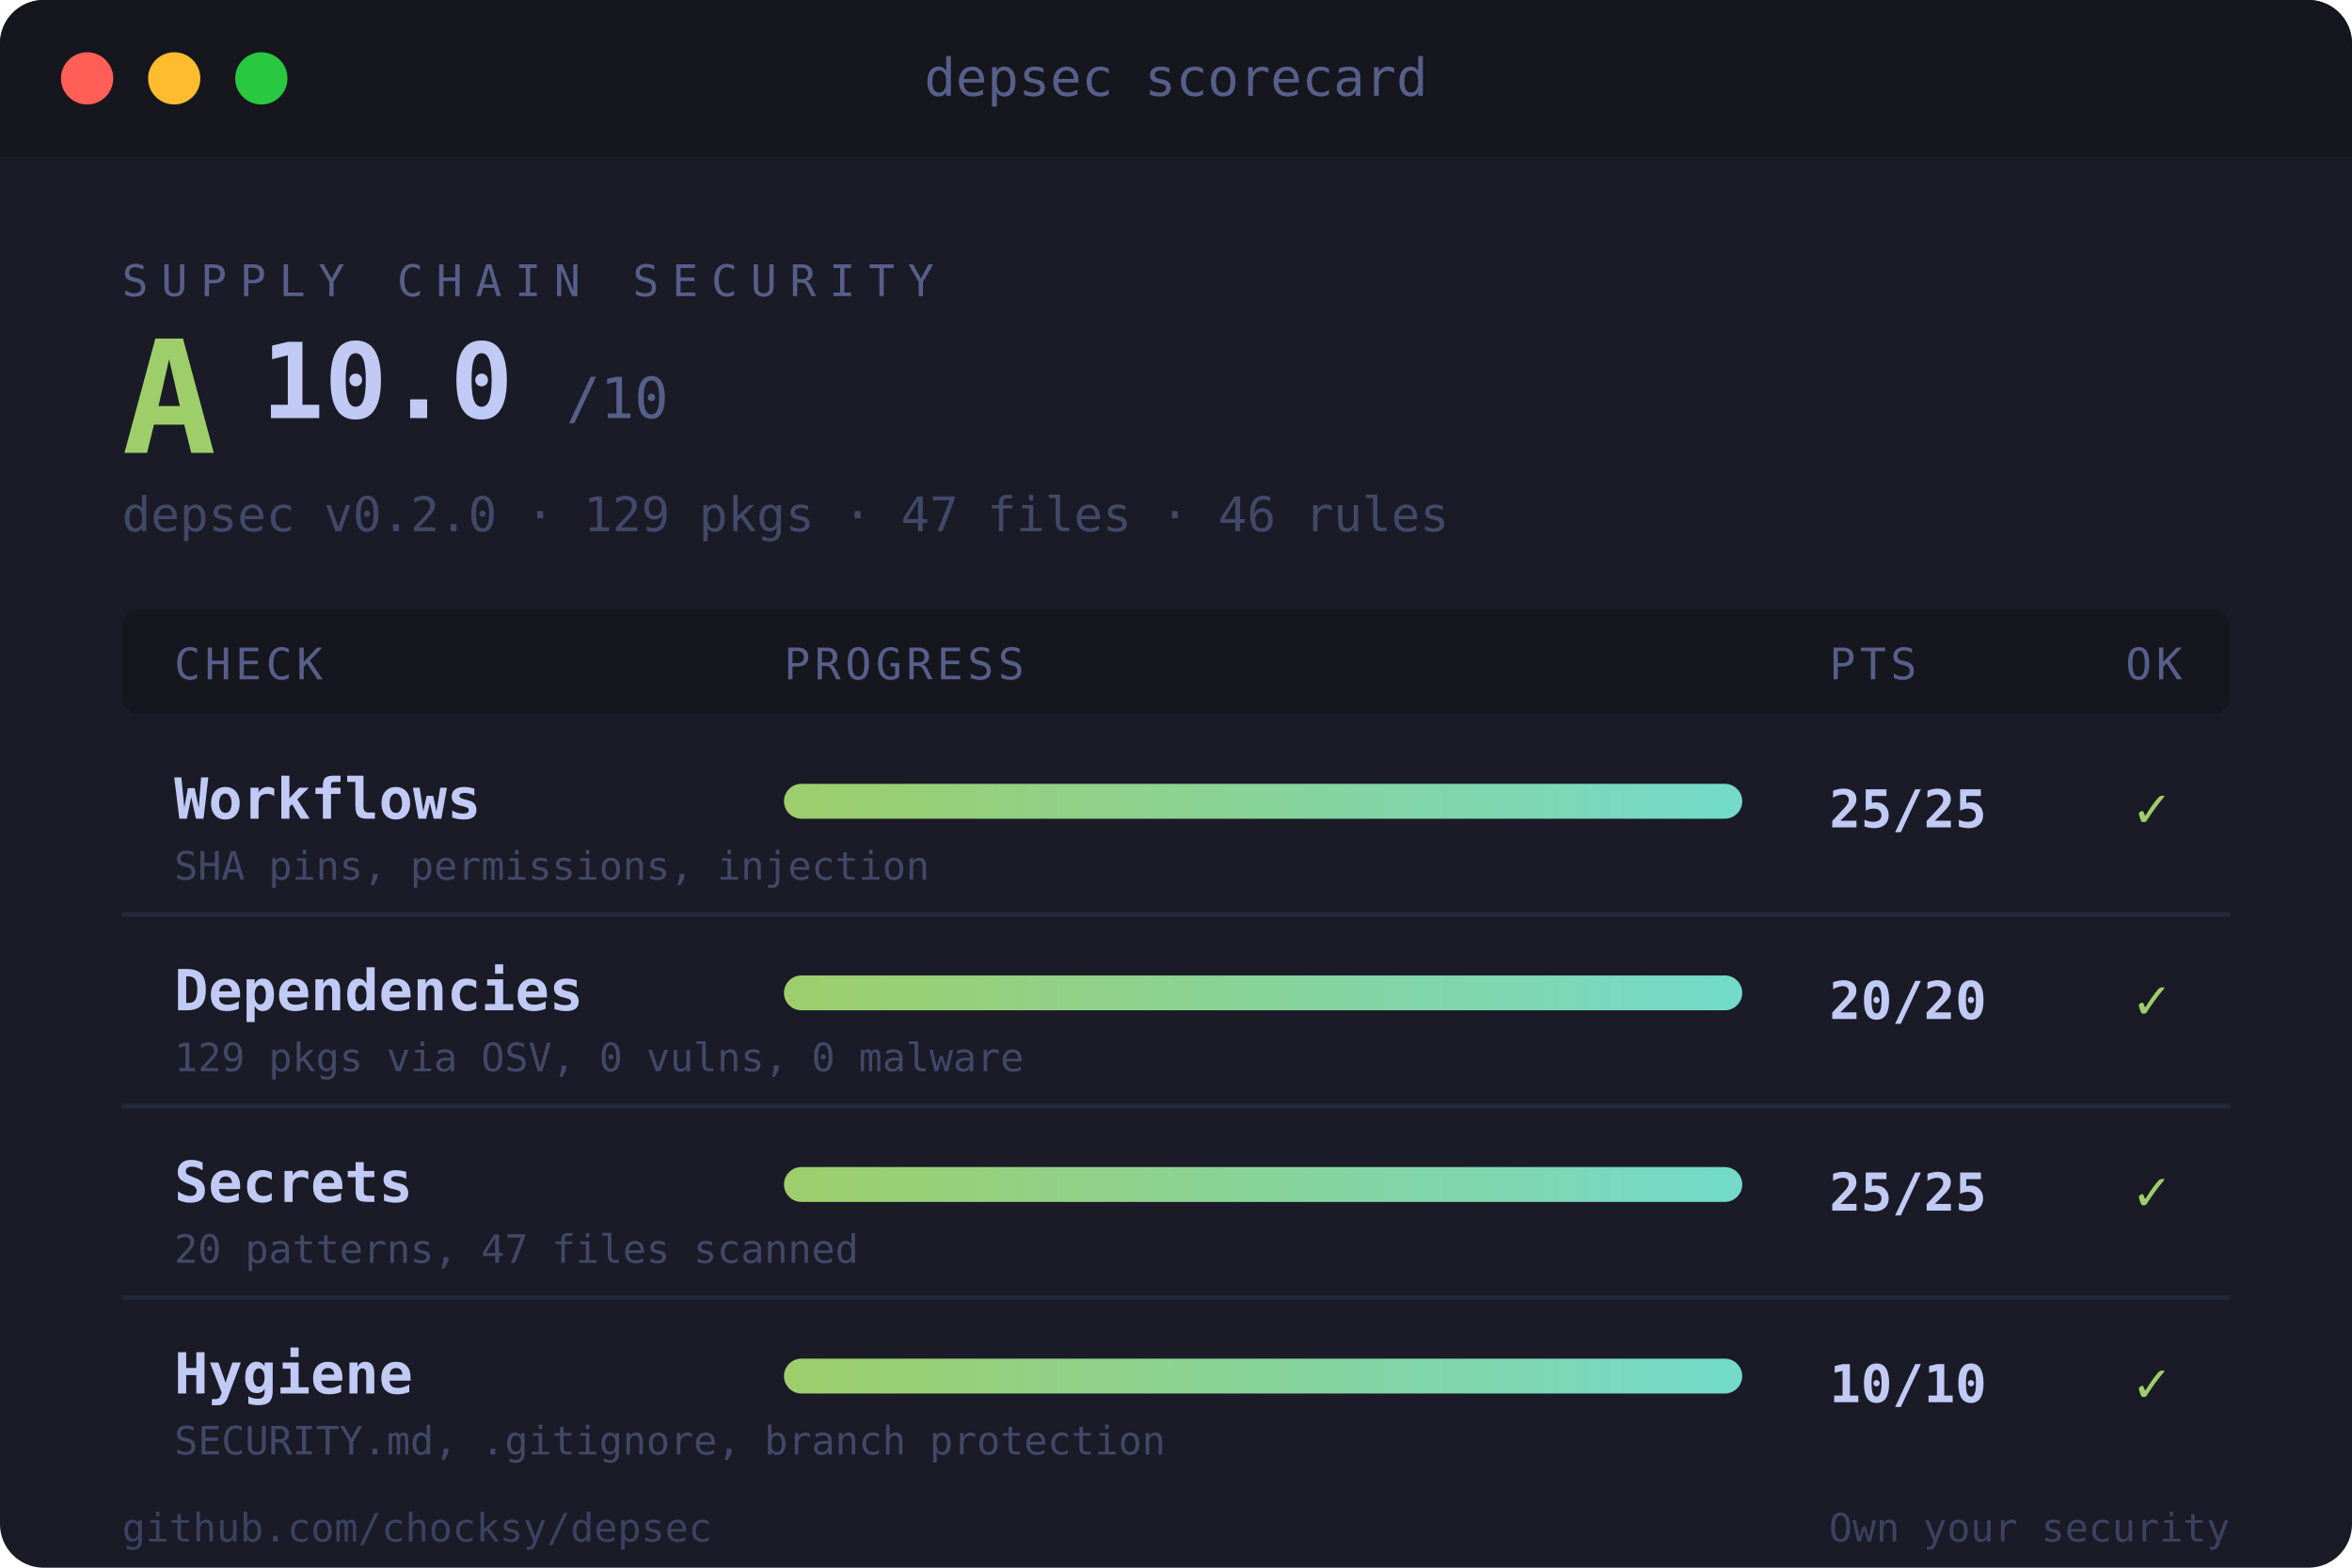
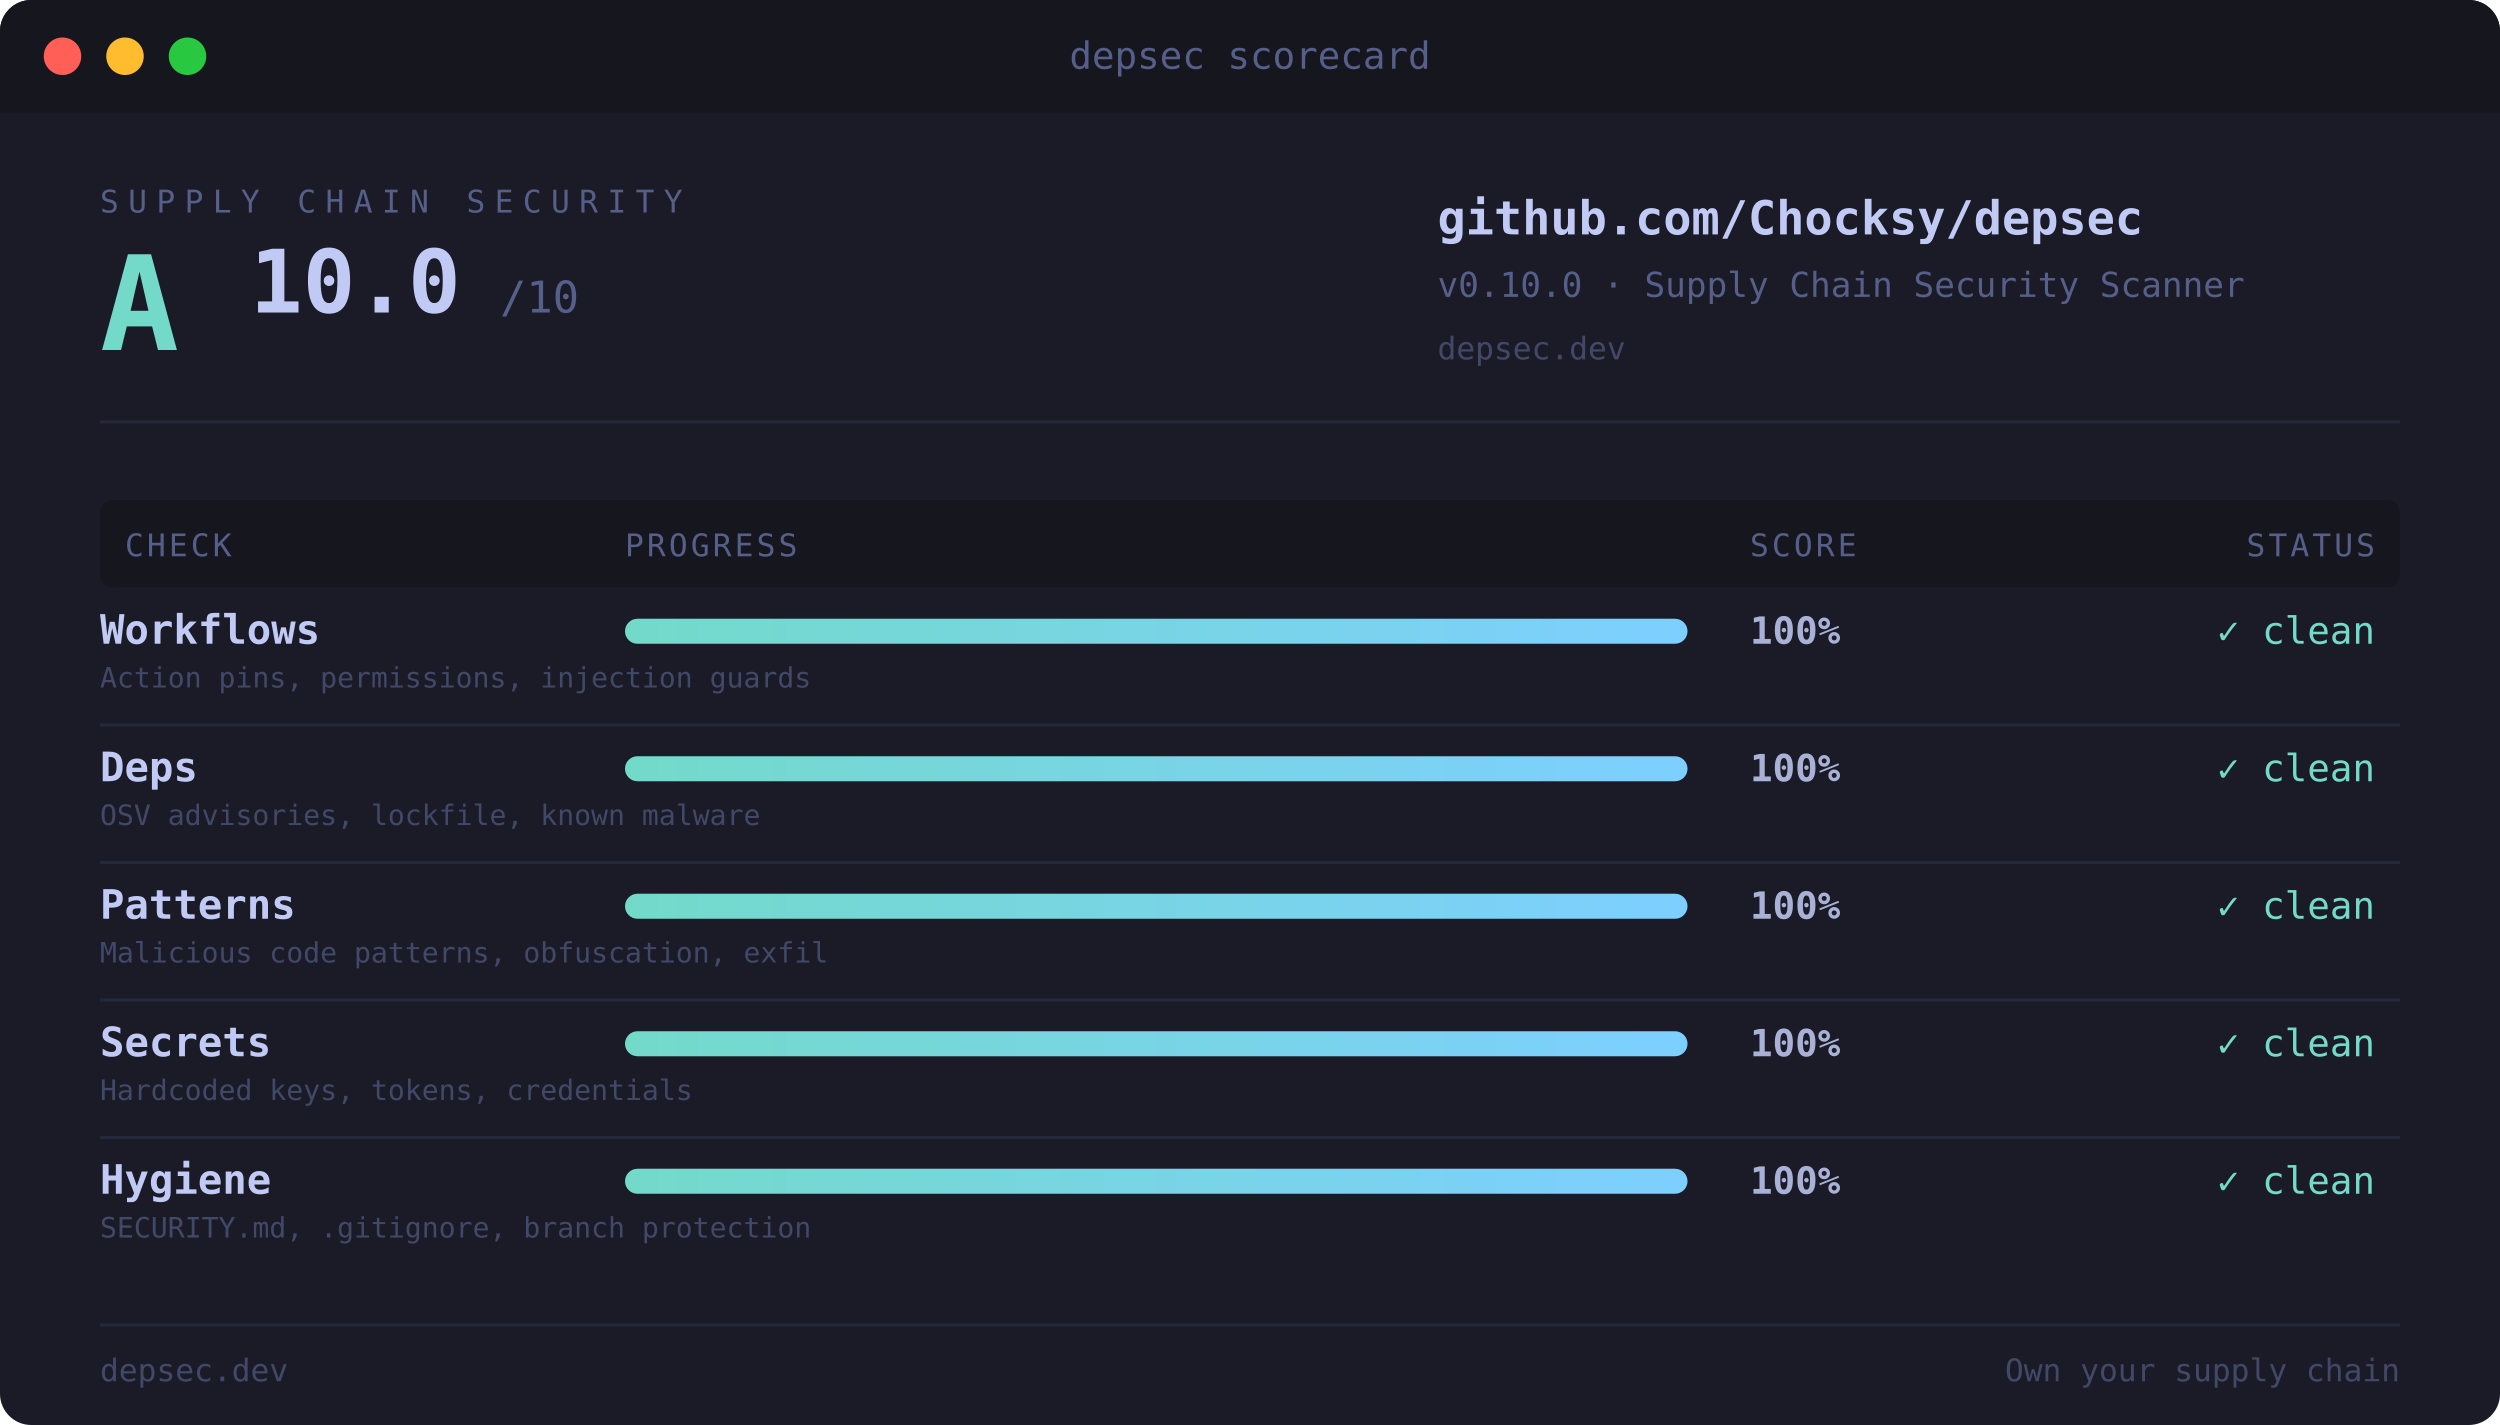
- <svg xmlns="http://www.w3.org/2000/svg" width="540" height="360" viewBox="0 0 540 360">
+ <svg xmlns="http://www.w3.org/2000/svg" width="800" height="456" viewBox="0 0 800 456">
  <defs>
+     <linearGradient id="barCyan" x1="0" y1="0" x2="1" y2="0">
+       <stop offset="0%" stop-color="#73daca" />
+       <stop offset="100%" stop-color="#7dcfff" />
+     </linearGradient>
    <linearGradient id="barGreen" x1="0" y1="0" x2="1" y2="0">
      <stop offset="0%" stop-color="#9ece6a" />
      <stop offset="100%" stop-color="#73daca" />
    </linearGradient>
  </defs>
-   <rect width="540" height="360" rx="10" fill="#1a1b26" />
-   <rect width="540" height="36" rx="10" fill="#16161e" />
-   <rect x="0" y="26" width="540" height="10" fill="#16161e" />
+   <rect width="800" height="456" rx="10" fill="#1a1b26" />
+   <rect width="800" height="36" rx="10" fill="#16161e" />
+   <rect x="0" y="26" width="800" height="10" fill="#16161e" />
  <circle cx="20" cy="18" r="6" fill="#ff5f57" />
  <circle cx="40" cy="18" r="6" fill="#febc2e" />
  <circle cx="60" cy="18" r="6" fill="#28c840" />
-   <text x="270" y="22" font-size="12" fill="#565f89" font-family="SF Mono, Menlo, Consolas, monospace" text-anchor="middle">depsec scorecard</text>
-   <text x="28" y="68" font-size="10" fill="#565f89" font-family="SF Mono, Menlo, monospace" letter-spacing="3">SUPPLY CHAIN SECURITY</text>
-   <text x="28" y="104" font-size="36" fill="#9ece6a" font-family="SF Mono, Menlo, monospace" font-weight="700">A</text>
-   <text x="60" y="96" font-size="24" fill="#c0caf5" font-family="SF Mono, Menlo, monospace" font-weight="700">10.0</text>
-   <text x="130" y="96" font-size="13" fill="#565f89" font-family="SF Mono, Menlo, monospace">/10</text>
-   <text x="28" y="122" font-size="11" fill="#414868" font-family="SF Mono, Menlo, monospace">depsec v0.2.0 · 129 pkgs · 47 files · 46 rules</text>
-   <rect x="28" y="140" width="484" height="24" rx="4" fill="#16161e" />
-   <text x="40" y="156" font-size="10" fill="#565f89" font-family="SF Mono, Menlo, monospace" letter-spacing="1">CHECK</text>
-   <text x="180" y="156" font-size="10" fill="#565f89" font-family="SF Mono, Menlo, monospace" letter-spacing="1">PROGRESS</text>
-   <text x="420" y="156" font-size="10" fill="#565f89" font-family="SF Mono, Menlo, monospace" letter-spacing="1">PTS</text>
-   <text x="488" y="156" font-size="10" fill="#565f89" font-family="SF Mono, Menlo, monospace" letter-spacing="1">OK</text>
-   <text x="40" y="188" font-size="13" fill="#c0caf5" font-family="SF Mono, Menlo, monospace" font-weight="600">Workflows</text>
-   <text x="40" y="202" font-size="9" fill="#414868" font-family="SF Mono, Menlo, monospace">SHA pins, permissions, injection</text>
-   <rect x="180" y="180" width="220" height="8" rx="4" fill="#24283b" />
-   <rect x="180" y="180" width="220" height="8" rx="4" fill="url(#barGreen)" />
-   <text x="420" y="190" font-size="12" fill="#c0caf5" font-family="SF Mono, Menlo, monospace" font-weight="600">25/25</text>
-   <text x="494" y="190" font-size="13" fill="#9ece6a" font-family="SF Mono, Menlo, monospace" text-anchor="middle">✓</text>
-   <line x1="28" y1="210" x2="512" y2="210" stroke="#24283b" stroke-width="1" />
-   <text x="40" y="232" font-size="13" fill="#c0caf5" font-family="SF Mono, Menlo, monospace" font-weight="600">Dependencies</text>
-   <text x="40" y="246" font-size="9" fill="#414868" font-family="SF Mono, Menlo, monospace">129 pkgs via OSV, 0 vulns, 0 malware</text>
-   <rect x="180" y="224" width="220" height="8" rx="4" fill="#24283b" />
-   <rect x="180" y="224" width="220" height="8" rx="4" fill="url(#barGreen)" />
-   <text x="420" y="234" font-size="12" fill="#c0caf5" font-family="SF Mono, Menlo, monospace" font-weight="600">20/20</text>
-   <text x="494" y="234" font-size="13" fill="#9ece6a" font-family="SF Mono, Menlo, monospace" text-anchor="middle">✓</text>
-   <line x1="28" y1="254" x2="512" y2="254" stroke="#24283b" stroke-width="1" />
-   <text x="40" y="276" font-size="13" fill="#c0caf5" font-family="SF Mono, Menlo, monospace" font-weight="600">Secrets</text>
-   <text x="40" y="290" font-size="9" fill="#414868" font-family="SF Mono, Menlo, monospace">20 patterns, 47 files scanned</text>
-   <rect x="180" y="268" width="220" height="8" rx="4" fill="#24283b" />
-   <rect x="180" y="268" width="220" height="8" rx="4" fill="url(#barGreen)" />
-   <text x="420" y="278" font-size="12" fill="#c0caf5" font-family="SF Mono, Menlo, monospace" font-weight="600">25/25</text>
-   <text x="494" y="278" font-size="13" fill="#9ece6a" font-family="SF Mono, Menlo, monospace" text-anchor="middle">✓</text>
-   <line x1="28" y1="298" x2="512" y2="298" stroke="#24283b" stroke-width="1" />
-   <text x="40" y="320" font-size="13" fill="#c0caf5" font-family="SF Mono, Menlo, monospace" font-weight="600">Hygiene</text>
-   <text x="40" y="334" font-size="9" fill="#414868" font-family="SF Mono, Menlo, monospace">SECURITY.md, .gitignore, branch protection</text>
-   <rect x="180" y="312" width="220" height="8" rx="4" fill="#24283b" />
-   <rect x="180" y="312" width="220" height="8" rx="4" fill="url(#barGreen)" />
-   <text x="420" y="322" font-size="12" fill="#c0caf5" font-family="SF Mono, Menlo, monospace" font-weight="600">10/10</text>
-   <text x="494" y="322" font-size="13" fill="#9ece6a" font-family="SF Mono, Menlo, monospace" text-anchor="middle">✓</text>
-   <text x="28" y="354" font-size="9" fill="#3b4261" font-family="SF Mono, Menlo, monospace">github.com/chocksy/depsec</text>
-   <text x="512" y="354" font-size="9" fill="#3b4261" font-family="SF Mono, Menlo, monospace" text-anchor="end">Own your security</text>
+   <text x="400" y="22" font-size="12" fill="#565f89" font-family="SF Mono, Menlo, Consolas, monospace" text-anchor="middle">depsec scorecard</text>
+   <text x="32" y="68" font-size="10" fill="#565f89" font-family="SF Mono, Menlo, Consolas, monospace" letter-spacing="3">SUPPLY CHAIN SECURITY</text>
+   <text x="32" y="112" font-size="42" fill="#73daca" font-family="SF Mono, Menlo, Consolas, monospace" font-weight="700">A</text>
+   <text x="80" y="100" font-size="28" fill="#c0caf5" font-family="SF Mono, Menlo, Consolas, monospace" font-weight="700">10.0</text>
+   <text x="160" y="100" font-size="14" fill="#565f89" font-family="SF Mono, Menlo, Consolas, monospace">/10</text>
+   <text x="460" y="75" font-size="15" fill="#c0caf5" font-family="SF Mono, Menlo, Consolas, monospace" font-weight="600">github.com/Chocksy/depsec</text>
+   <text x="460" y="95" font-size="11" fill="#565f89" font-family="SF Mono, Menlo, Consolas, monospace">v0.10.0 · Supply Chain Security Scanner</text>
+   <text x="460" y="115" font-size="10" fill="#414868" font-family="SF Mono, Menlo, Consolas, monospace">depsec.dev</text>
+   <line x1="32" y1="135" x2="768" y2="135" stroke="#24283b" stroke-width="1" />
+   <rect x="32" y="160" width="736" height="28" rx="4" fill="#16161e" />
+   <text x="40" y="178" font-size="10" fill="#565f89" font-family="SF Mono, Menlo, Consolas, monospace" letter-spacing="1">CHECK</text>
+   <text x="200" y="178" font-size="10" fill="#565f89" font-family="SF Mono, Menlo, Consolas, monospace" letter-spacing="1">PROGRESS</text>
+   <text x="560" y="178" font-size="10" fill="#565f89" font-family="SF Mono, Menlo, Consolas, monospace" letter-spacing="1">SCORE</text>
+   <text x="760" y="178" font-size="10" fill="#565f89" font-family="SF Mono, Menlo, Consolas, monospace" letter-spacing="1" text-anchor="end">STATUS</text>
+   <text x="32" y="206" font-size="13" fill="#c0caf5" font-family="SF Mono, Menlo, Consolas, monospace" font-weight="600">Workflows</text>
+   <text x="32" y="220" font-size="9" fill="#414868" font-family="SF Mono, Menlo, Consolas, monospace">Action pins, permissions, injection guards</text>
+   <rect x="200" y="198" width="340" height="8" rx="4" fill="#24283b" />
+   <rect x="200" y="198" width="340" height="8" rx="4" fill="url(#barCyan)" />
+   <text x="560" y="206" font-size="12" fill="#a9b1d6" font-family="SF Mono, Menlo, Consolas, monospace" font-weight="600">100%</text>
+   <text x="760" y="206" font-size="12" fill="#73daca" font-family="SF Mono, Menlo, Consolas, monospace" text-anchor="end">✓ clean</text>
+   <line x1="32" y1="232" x2="768" y2="232" stroke="#24283b" stroke-width="1" />
+   <text x="32" y="250" font-size="13" fill="#c0caf5" font-family="SF Mono, Menlo, Consolas, monospace" font-weight="600">Deps</text>
+   <text x="32" y="264" font-size="9" fill="#414868" font-family="SF Mono, Menlo, Consolas, monospace">OSV advisories, lockfile, known malware</text>
+   <rect x="200" y="242" width="340" height="8" rx="4" fill="#24283b" />
+   <rect x="200" y="242" width="340" height="8" rx="4" fill="url(#barCyan)" />
+   <text x="560" y="250" font-size="12" fill="#a9b1d6" font-family="SF Mono, Menlo, Consolas, monospace" font-weight="600">100%</text>
+   <text x="760" y="250" font-size="12" fill="#73daca" font-family="SF Mono, Menlo, Consolas, monospace" text-anchor="end">✓ clean</text>
+   <line x1="32" y1="276" x2="768" y2="276" stroke="#24283b" stroke-width="1" />
+   <text x="32" y="294" font-size="13" fill="#c0caf5" font-family="SF Mono, Menlo, Consolas, monospace" font-weight="600">Patterns</text>
+   <text x="32" y="308" font-size="9" fill="#414868" font-family="SF Mono, Menlo, Consolas, monospace">Malicious code patterns, obfuscation, exfil</text>
+   <rect x="200" y="286" width="340" height="8" rx="4" fill="#24283b" />
+   <rect x="200" y="286" width="340" height="8" rx="4" fill="url(#barCyan)" />
+   <text x="560" y="294" font-size="12" fill="#a9b1d6" font-family="SF Mono, Menlo, Consolas, monospace" font-weight="600">100%</text>
+   <text x="760" y="294" font-size="12" fill="#73daca" font-family="SF Mono, Menlo, Consolas, monospace" text-anchor="end">✓ clean</text>
+   <line x1="32" y1="320" x2="768" y2="320" stroke="#24283b" stroke-width="1" />
+   <text x="32" y="338" font-size="13" fill="#c0caf5" font-family="SF Mono, Menlo, Consolas, monospace" font-weight="600">Secrets</text>
+   <text x="32" y="352" font-size="9" fill="#414868" font-family="SF Mono, Menlo, Consolas, monospace">Hardcoded keys, tokens, credentials</text>
+   <rect x="200" y="330" width="340" height="8" rx="4" fill="#24283b" />
+   <rect x="200" y="330" width="340" height="8" rx="4" fill="url(#barCyan)" />
+   <text x="560" y="338" font-size="12" fill="#a9b1d6" font-family="SF Mono, Menlo, Consolas, monospace" font-weight="600">100%</text>
+   <text x="760" y="338" font-size="12" fill="#73daca" font-family="SF Mono, Menlo, Consolas, monospace" text-anchor="end">✓ clean</text>
+   <line x1="32" y1="364" x2="768" y2="364" stroke="#24283b" stroke-width="1" />
+   <text x="32" y="382" font-size="13" fill="#c0caf5" font-family="SF Mono, Menlo, Consolas, monospace" font-weight="600">Hygiene</text>
+   <text x="32" y="396" font-size="9" fill="#414868" font-family="SF Mono, Menlo, Consolas, monospace">SECURITY.md, .gitignore, branch protection</text>
+   <rect x="200" y="374" width="340" height="8" rx="4" fill="#24283b" />
+   <rect x="200" y="374" width="340" height="8" rx="4" fill="url(#barCyan)" />
+   <text x="560" y="382" font-size="12" fill="#a9b1d6" font-family="SF Mono, Menlo, Consolas, monospace" font-weight="600">100%</text>
+   <text x="760" y="382" font-size="12" fill="#73daca" font-family="SF Mono, Menlo, Consolas, monospace" text-anchor="end">✓ clean</text>
+   <line x1="32" y1="424" x2="768" y2="424" stroke="#24283b" stroke-width="1" />
+   <text x="32" y="442" font-size="10" fill="#414868" font-family="SF Mono, Menlo, Consolas, monospace">depsec.dev</text>
+   <text x="768" y="442" font-size="10" fill="#414868" font-family="SF Mono, Menlo, Consolas, monospace" text-anchor="end">Own your supply chain</text>
</svg>
